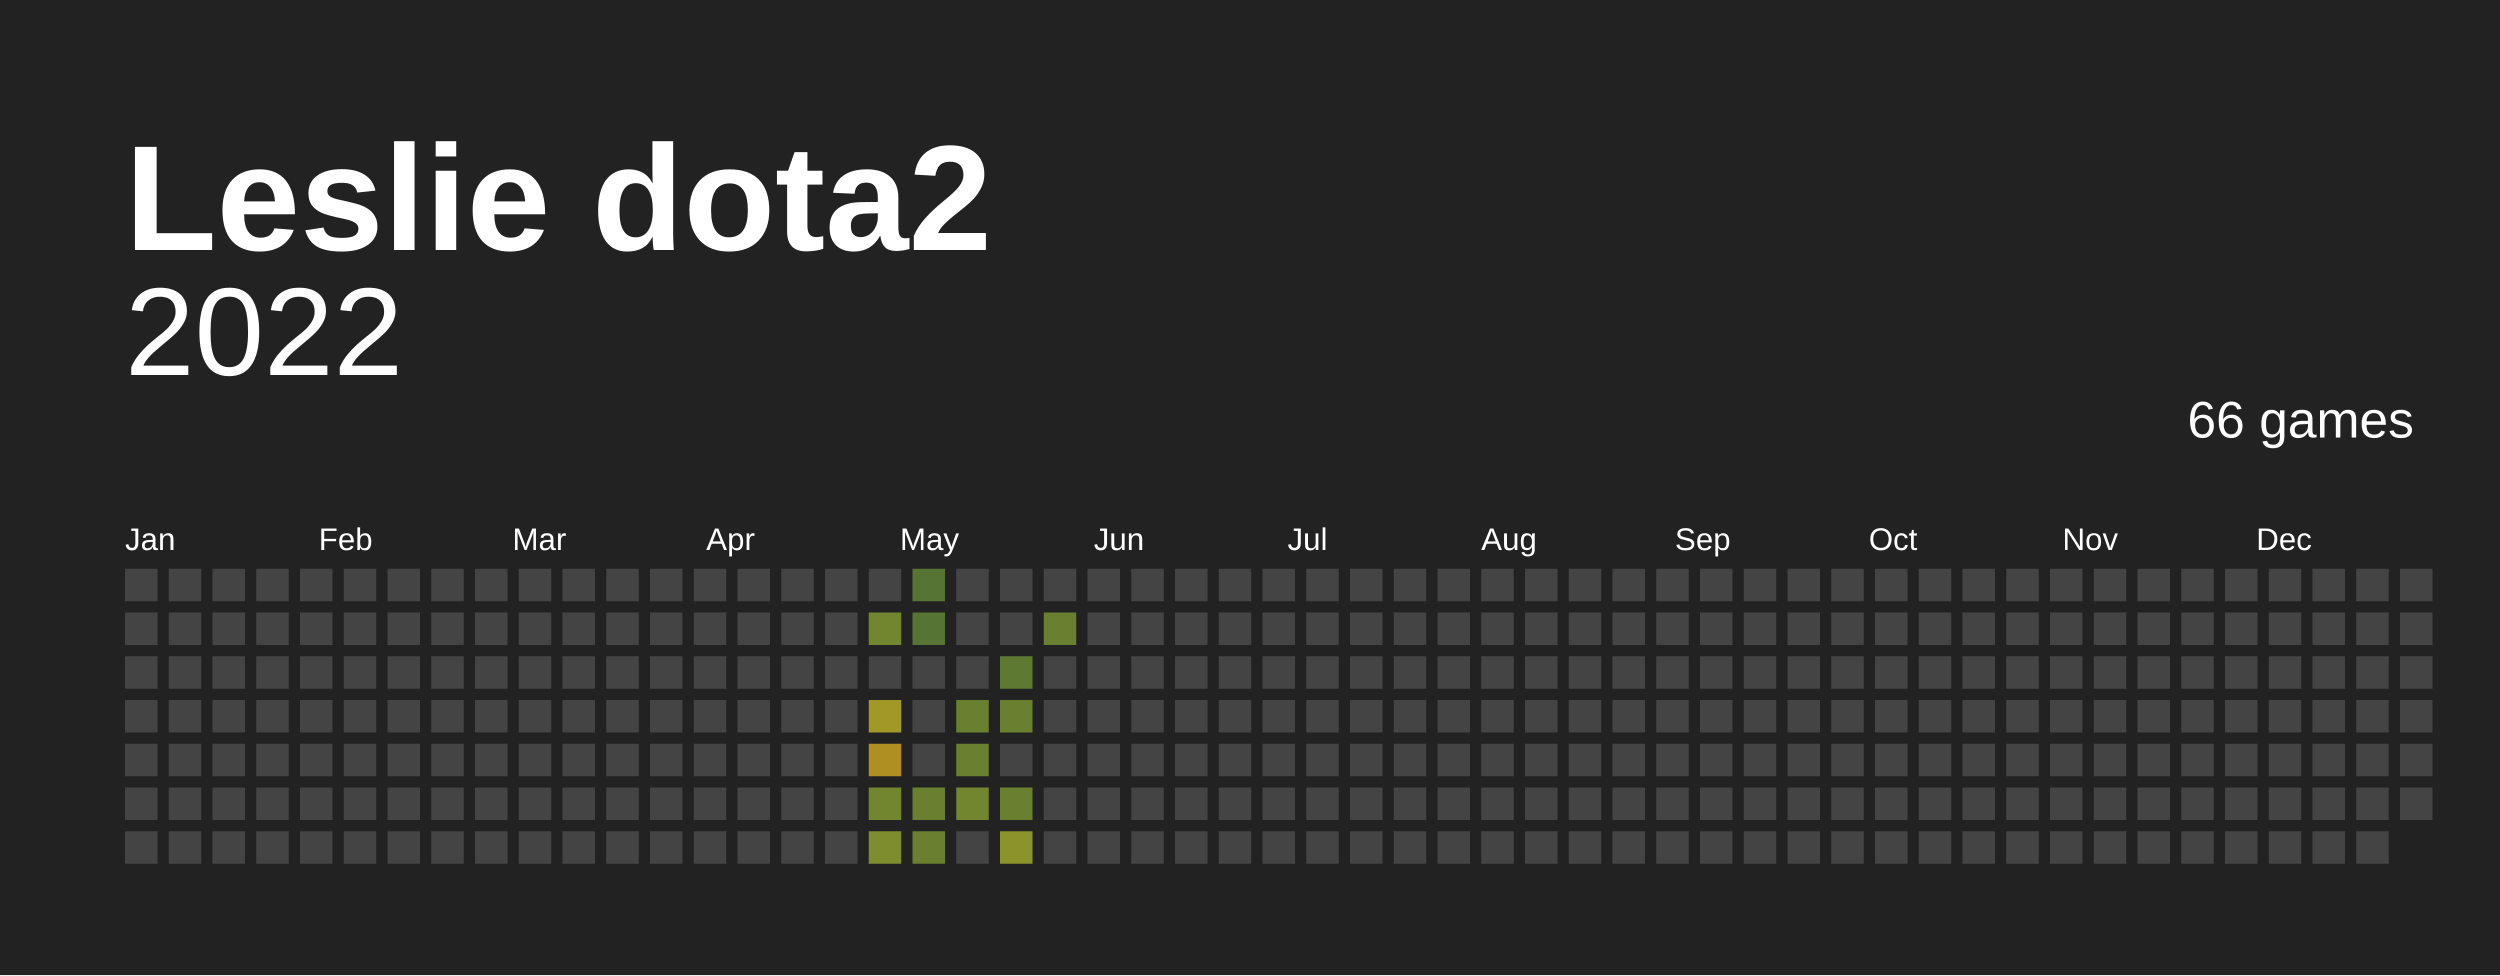
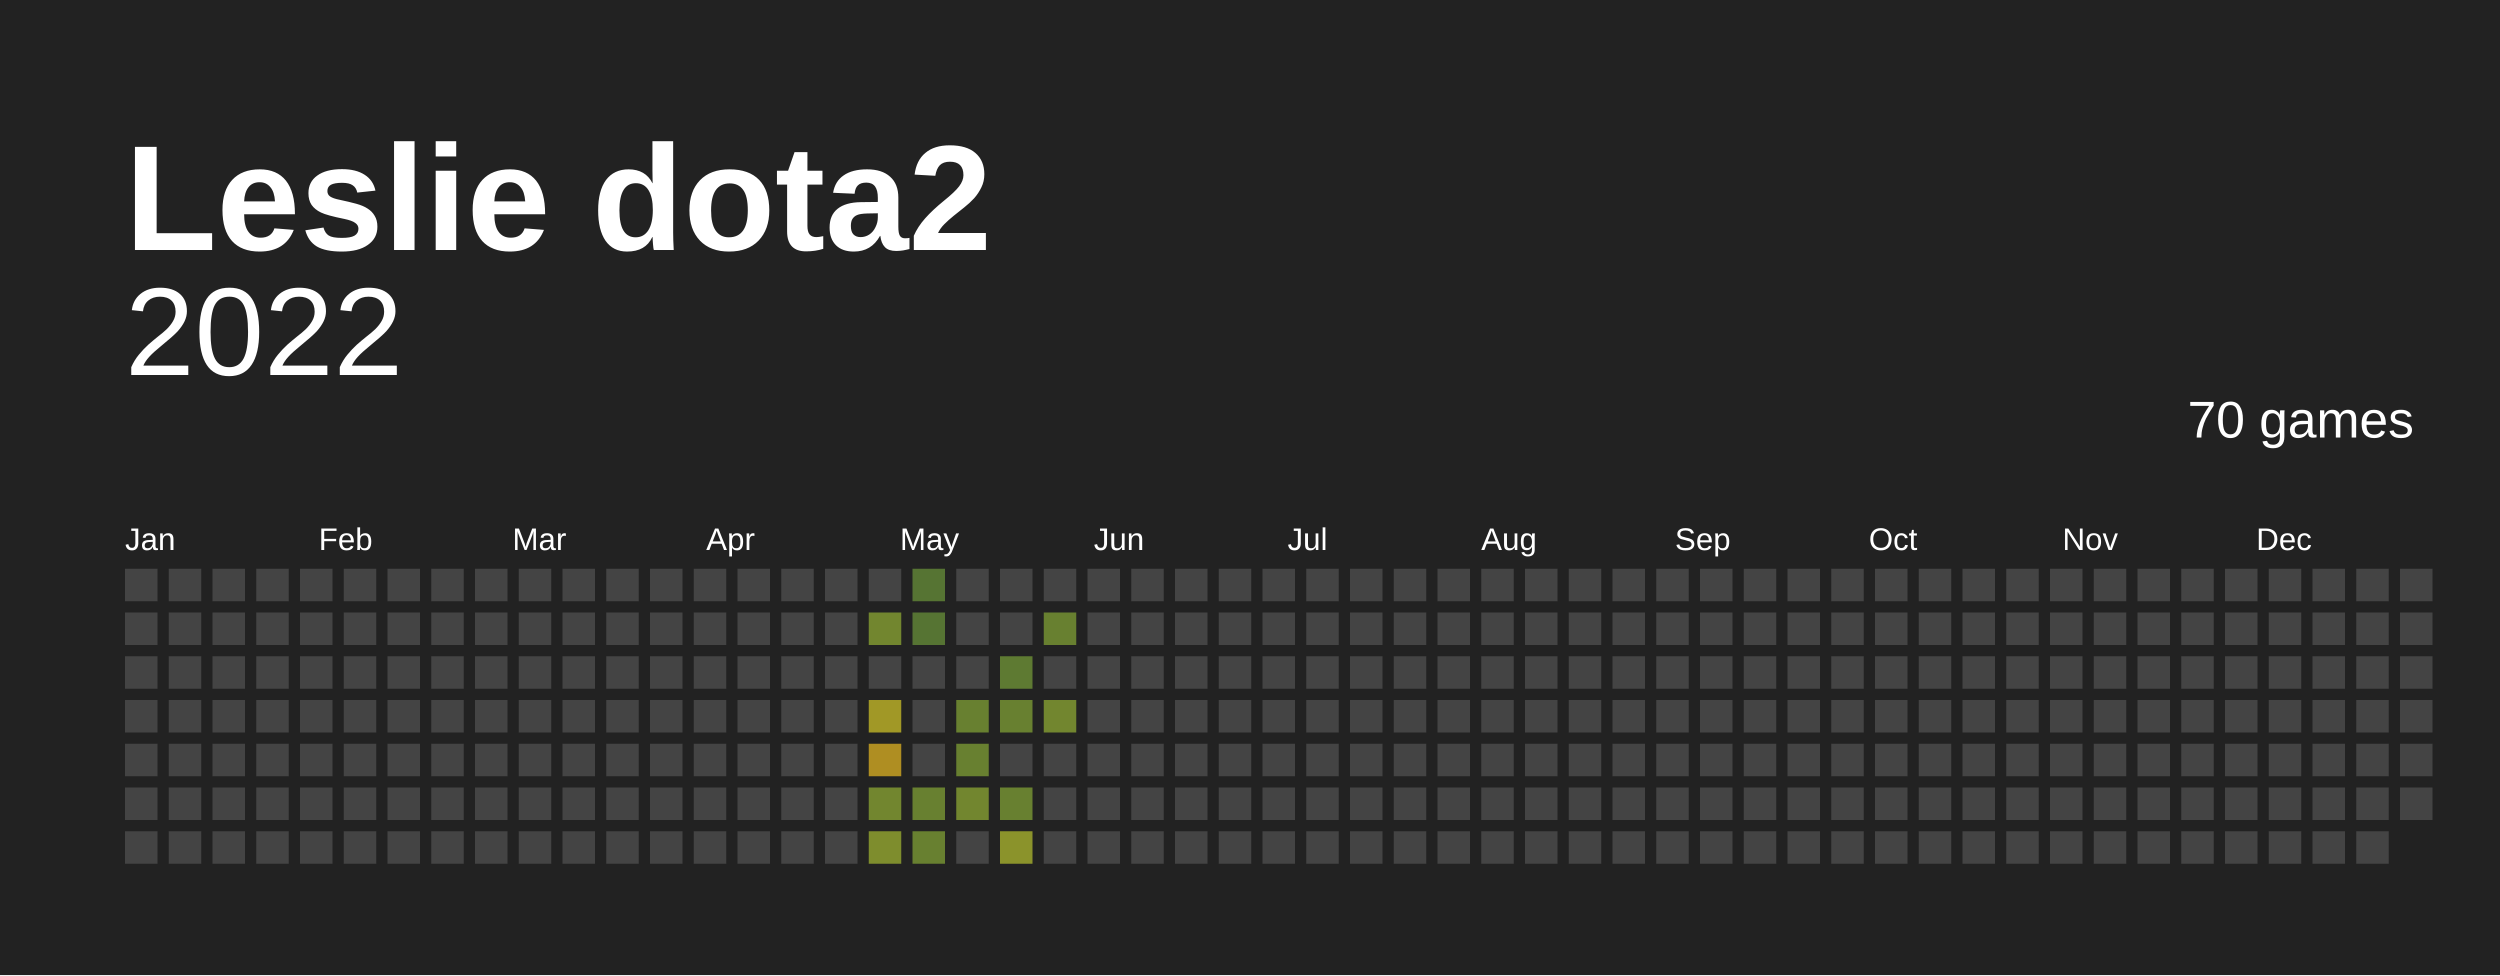
<svg xmlns="http://www.w3.org/2000/svg" baseProfile="full" height="78mm" version="1.1" viewBox="0,0,200,78" width="200mm">
  <defs />
  <rect fill="#222222" height="78" width="200" x="0" y="0" />
  <text fill="#FFFFFF" style="font-size:12px; font-family:Arial; font-weight:bold;" x="10" y="20">Leslie dota2</text>
  <text alignment-baseline="hanging" fill="#FFFFFF" style="font-size:10.0px; font-family:Arial;" x="10" y="30">2022</text>
-   <text alignment-baseline="hanging" fill="#FFFFFF" style="font-size:4.125px; font-family:Arial;" x="175" y="35">66 games</text>
+   <text alignment-baseline="hanging" fill="#FFFFFF" style="font-size:4.125px; font-family:Arial;" x="175" y="35">70 games</text>
  <text fill="#FFFFFF" style="font-size:2.5px; font-family:Arial" x="10.0" y="44">Jan</text>
  <text fill="#FFFFFF" style="font-size:2.5px; font-family:Arial" x="25.5" y="44">Feb</text>
  <text fill="#FFFFFF" style="font-size:2.5px; font-family:Arial" x="41.0" y="44">Mar</text>
  <text fill="#FFFFFF" style="font-size:2.5px; font-family:Arial" x="56.5" y="44">Apr</text>
  <text fill="#FFFFFF" style="font-size:2.5px; font-family:Arial" x="72.0" y="44">May</text>
  <text fill="#FFFFFF" style="font-size:2.5px; font-family:Arial" x="87.5" y="44">Jun</text>
  <text fill="#FFFFFF" style="font-size:2.5px; font-family:Arial" x="103.0" y="44">Jul</text>
  <text fill="#FFFFFF" style="font-size:2.5px; font-family:Arial" x="118.5" y="44">Aug</text>
  <text fill="#FFFFFF" style="font-size:2.5px; font-family:Arial" x="134.0" y="44">Sep</text>
  <text fill="#FFFFFF" style="font-size:2.5px; font-family:Arial" x="149.5" y="44">Oct</text>
  <text fill="#FFFFFF" style="font-size:2.5px; font-family:Arial" x="165.0" y="44">Nov</text>
  <text fill="#FFFFFF" style="font-size:2.5px; font-family:Arial" x="180.5" y="44">Dec</text>
  <rect fill="#444444" height="2.6" width="2.6" x="10.0" y="45.5" />
  <rect fill="#444444" height="2.6" width="2.6" x="10.0" y="49.0" />
  <rect fill="#444444" height="2.6" width="2.6" x="10.0" y="52.5" />
  <rect fill="#444444" height="2.6" width="2.6" x="10.0" y="56.0" />
  <rect fill="#444444" height="2.6" width="2.6" x="10.0" y="59.5" />
  <rect fill="#444444" height="2.6" width="2.6" x="10.0" y="63.0" />
  <rect fill="#444444" height="2.6" width="2.6" x="10.0" y="66.5" />
  <rect fill="#444444" height="2.6" width="2.6" x="13.5" y="45.5" />
  <rect fill="#444444" height="2.6" width="2.6" x="13.5" y="49.0" />
  <rect fill="#444444" height="2.6" width="2.6" x="13.5" y="52.5" />
  <rect fill="#444444" height="2.6" width="2.6" x="13.5" y="56.0" />
  <rect fill="#444444" height="2.6" width="2.6" x="13.5" y="59.5" />
  <rect fill="#444444" height="2.6" width="2.6" x="13.5" y="63.0" />
  <rect fill="#444444" height="2.6" width="2.6" x="13.5" y="66.5" />
  <rect fill="#444444" height="2.6" width="2.6" x="17.0" y="45.5" />
  <rect fill="#444444" height="2.6" width="2.6" x="17.0" y="49.0" />
  <rect fill="#444444" height="2.6" width="2.6" x="17.0" y="52.5" />
  <rect fill="#444444" height="2.6" width="2.6" x="17.0" y="56.0" />
  <rect fill="#444444" height="2.6" width="2.6" x="17.0" y="59.5" />
  <rect fill="#444444" height="2.6" width="2.6" x="17.0" y="63.0" />
  <rect fill="#444444" height="2.6" width="2.6" x="17.0" y="66.5" />
  <rect fill="#444444" height="2.6" width="2.6" x="20.5" y="45.5" />
  <rect fill="#444444" height="2.6" width="2.6" x="20.5" y="49.0" />
  <rect fill="#444444" height="2.6" width="2.6" x="20.5" y="52.5" />
  <rect fill="#444444" height="2.6" width="2.6" x="20.5" y="56.0" />
  <rect fill="#444444" height="2.6" width="2.6" x="20.5" y="59.5" />
  <rect fill="#444444" height="2.6" width="2.6" x="20.5" y="63.0" />
  <rect fill="#444444" height="2.6" width="2.6" x="20.5" y="66.5" />
  <rect fill="#444444" height="2.6" width="2.6" x="24.0" y="45.5" />
  <rect fill="#444444" height="2.6" width="2.6" x="24.0" y="49.0" />
  <rect fill="#444444" height="2.6" width="2.6" x="24.0" y="52.5" />
  <rect fill="#444444" height="2.6" width="2.6" x="24.0" y="56.0" />
  <rect fill="#444444" height="2.6" width="2.6" x="24.0" y="59.5" />
  <rect fill="#444444" height="2.6" width="2.6" x="24.0" y="63.0" />
  <rect fill="#444444" height="2.6" width="2.6" x="24.0" y="66.5" />
  <rect fill="#444444" height="2.6" width="2.6" x="27.5" y="45.5" />
  <rect fill="#444444" height="2.6" width="2.6" x="27.5" y="49.0" />
  <rect fill="#444444" height="2.6" width="2.6" x="27.5" y="52.5" />
  <rect fill="#444444" height="2.6" width="2.6" x="27.5" y="56.0" />
  <rect fill="#444444" height="2.6" width="2.6" x="27.5" y="59.5" />
  <rect fill="#444444" height="2.6" width="2.6" x="27.5" y="63.0" />
  <rect fill="#444444" height="2.6" width="2.6" x="27.5" y="66.5" />
  <rect fill="#444444" height="2.6" width="2.6" x="31.0" y="45.5" />
  <rect fill="#444444" height="2.6" width="2.6" x="31.0" y="49.0" />
  <rect fill="#444444" height="2.6" width="2.6" x="31.0" y="52.5" />
  <rect fill="#444444" height="2.6" width="2.6" x="31.0" y="56.0" />
  <rect fill="#444444" height="2.6" width="2.6" x="31.0" y="59.5" />
  <rect fill="#444444" height="2.6" width="2.6" x="31.0" y="63.0" />
  <rect fill="#444444" height="2.6" width="2.6" x="31.0" y="66.5" />
  <rect fill="#444444" height="2.6" width="2.6" x="34.5" y="45.5" />
  <rect fill="#444444" height="2.6" width="2.6" x="34.5" y="49.0" />
  <rect fill="#444444" height="2.6" width="2.6" x="34.5" y="52.5" />
  <rect fill="#444444" height="2.6" width="2.6" x="34.5" y="56.0" />
  <rect fill="#444444" height="2.6" width="2.6" x="34.5" y="59.5" />
  <rect fill="#444444" height="2.6" width="2.6" x="34.5" y="63.0" />
  <rect fill="#444444" height="2.6" width="2.6" x="34.5" y="66.5" />
  <rect fill="#444444" height="2.6" width="2.6" x="38.0" y="45.5" />
  <rect fill="#444444" height="2.6" width="2.6" x="38.0" y="49.0" />
  <rect fill="#444444" height="2.6" width="2.6" x="38.0" y="52.5" />
  <rect fill="#444444" height="2.6" width="2.6" x="38.0" y="56.0" />
  <rect fill="#444444" height="2.6" width="2.6" x="38.0" y="59.5" />
  <rect fill="#444444" height="2.6" width="2.6" x="38.0" y="63.0" />
  <rect fill="#444444" height="2.6" width="2.6" x="38.0" y="66.5" />
  <rect fill="#444444" height="2.6" width="2.6" x="41.5" y="45.5" />
  <rect fill="#444444" height="2.6" width="2.6" x="41.5" y="49.0" />
  <rect fill="#444444" height="2.6" width="2.6" x="41.5" y="52.5" />
  <rect fill="#444444" height="2.6" width="2.6" x="41.5" y="56.0" />
  <rect fill="#444444" height="2.6" width="2.6" x="41.5" y="59.5" />
  <rect fill="#444444" height="2.6" width="2.6" x="41.5" y="63.0" />
  <rect fill="#444444" height="2.6" width="2.6" x="41.5" y="66.5" />
  <rect fill="#444444" height="2.6" width="2.6" x="45.0" y="45.5" />
  <rect fill="#444444" height="2.6" width="2.6" x="45.0" y="49.0" />
  <rect fill="#444444" height="2.6" width="2.6" x="45.0" y="52.5" />
  <rect fill="#444444" height="2.6" width="2.6" x="45.0" y="56.0" />
  <rect fill="#444444" height="2.6" width="2.6" x="45.0" y="59.5" />
  <rect fill="#444444" height="2.6" width="2.6" x="45.0" y="63.0" />
  <rect fill="#444444" height="2.6" width="2.6" x="45.0" y="66.5" />
  <rect fill="#444444" height="2.6" width="2.6" x="48.5" y="45.5" />
  <rect fill="#444444" height="2.6" width="2.6" x="48.5" y="49.0" />
  <rect fill="#444444" height="2.6" width="2.6" x="48.5" y="52.5" />
  <rect fill="#444444" height="2.6" width="2.6" x="48.5" y="56.0" />
  <rect fill="#444444" height="2.6" width="2.6" x="48.5" y="59.5" />
  <rect fill="#444444" height="2.6" width="2.6" x="48.5" y="63.0" />
  <rect fill="#444444" height="2.6" width="2.6" x="48.5" y="66.5" />
  <rect fill="#444444" height="2.6" width="2.6" x="52.0" y="45.5" />
  <rect fill="#444444" height="2.6" width="2.6" x="52.0" y="49.0" />
  <rect fill="#444444" height="2.6" width="2.6" x="52.0" y="52.5" />
  <rect fill="#444444" height="2.6" width="2.6" x="52.0" y="56.0" />
  <rect fill="#444444" height="2.6" width="2.6" x="52.0" y="59.5" />
  <rect fill="#444444" height="2.6" width="2.6" x="52.0" y="63.0" />
  <rect fill="#444444" height="2.6" width="2.6" x="52.0" y="66.5" />
  <rect fill="#444444" height="2.6" width="2.6" x="55.5" y="45.5" />
  <rect fill="#444444" height="2.6" width="2.6" x="55.5" y="49.0" />
  <rect fill="#444444" height="2.6" width="2.6" x="55.5" y="52.5" />
  <rect fill="#444444" height="2.6" width="2.6" x="55.5" y="56.0" />
  <rect fill="#444444" height="2.6" width="2.6" x="55.5" y="59.5" />
  <rect fill="#444444" height="2.6" width="2.6" x="55.5" y="63.0" />
  <rect fill="#444444" height="2.6" width="2.6" x="55.5" y="66.5" />
  <rect fill="#444444" height="2.6" width="2.6" x="59.0" y="45.5" />
  <rect fill="#444444" height="2.6" width="2.6" x="59.0" y="49.0" />
  <rect fill="#444444" height="2.6" width="2.6" x="59.0" y="52.5" />
  <rect fill="#444444" height="2.6" width="2.6" x="59.0" y="56.0" />
  <rect fill="#444444" height="2.6" width="2.6" x="59.0" y="59.5" />
  <rect fill="#444444" height="2.6" width="2.6" x="59.0" y="63.0" />
  <rect fill="#444444" height="2.6" width="2.6" x="59.0" y="66.5" />
  <rect fill="#444444" height="2.6" width="2.6" x="62.5" y="45.5" />
  <rect fill="#444444" height="2.6" width="2.6" x="62.5" y="49.0" />
  <rect fill="#444444" height="2.6" width="2.6" x="62.5" y="52.5" />
  <rect fill="#444444" height="2.6" width="2.6" x="62.5" y="56.0" />
  <rect fill="#444444" height="2.6" width="2.6" x="62.5" y="59.5" />
  <rect fill="#444444" height="2.6" width="2.6" x="62.5" y="63.0" />
  <rect fill="#444444" height="2.6" width="2.6" x="62.5" y="66.5" />
  <rect fill="#444444" height="2.6" width="2.6" x="66.0" y="45.5" />
  <rect fill="#444444" height="2.6" width="2.6" x="66.0" y="49.0" />
  <rect fill="#444444" height="2.6" width="2.6" x="66.0" y="52.5" />
  <rect fill="#444444" height="2.6" width="2.6" x="66.0" y="56.0" />
  <rect fill="#444444" height="2.6" width="2.6" x="66.0" y="59.5" />
  <rect fill="#444444" height="2.6" width="2.6" x="66.0" y="63.0" />
  <rect fill="#444444" height="2.6" width="2.6" x="66.0" y="66.5" />
  <rect fill="#444444" height="2.6" width="2.6" x="69.5" y="45.5" />
  <rect fill="#72862f" height="2.6" width="2.6" x="69.5" y="49.0" />
  <rect fill="#444444" height="2.6" width="2.6" x="69.5" y="52.5" />
  <rect fill="#a19826" height="2.6" width="2.6" x="69.5" y="56.0" />
  <rect fill="#af8e22" height="2.6" width="2.6" x="69.5" y="59.5" />
  <rect fill="#72862f" height="2.6" width="2.6" x="69.5" y="63.0" />
  <rect fill="#7e8d2d" height="2.6" width="2.6" x="69.5" y="66.5" />
  <rect fill="#567433" height="2.6" width="2.6" x="73.0" y="45.5" />
  <rect fill="#567433" height="2.6" width="2.6" x="73.0" y="49.0" />
  <rect fill="#444444" height="2.6" width="2.6" x="73.0" y="52.5" />
  <rect fill="#444444" height="2.6" width="2.6" x="73.0" y="56.0" />
  <rect fill="#444444" height="2.6" width="2.6" x="73.0" y="59.5" />
  <rect fill="#688030" height="2.6" width="2.6" x="73.0" y="63.0" />
  <rect fill="#688030" height="2.6" width="2.6" x="73.0" y="66.5" />
  <rect fill="#444444" height="2.6" width="2.6" x="76.5" y="45.5" />
  <rect fill="#444444" height="2.6" width="2.6" x="76.5" y="49.0" />
  <rect fill="#444444" height="2.6" width="2.6" x="76.5" y="52.5" />
  <rect fill="#688030" height="2.6" width="2.6" x="76.5" y="56.0" />
  <rect fill="#688030" height="2.6" width="2.6" x="76.5" y="59.5" />
  <rect fill="#72862f" height="2.6" width="2.6" x="76.5" y="63.0" />
  <rect fill="#444444" height="2.6" width="2.6" x="76.5" y="66.5" />
  <rect fill="#444444" height="2.6" width="2.6" x="80.0" y="45.5" />
  <rect fill="#444444" height="2.6" width="2.6" x="80.0" y="49.0" />
  <rect fill="#5e7a32" height="2.6" width="2.6" x="80.0" y="52.5" />
  <rect fill="#688030" height="2.6" width="2.6" x="80.0" y="56.0" />
  <rect fill="#444444" height="2.6" width="2.6" x="80.0" y="59.5" />
  <rect fill="#688030" height="2.6" width="2.6" x="80.0" y="63.0" />
  <rect fill="#8b932b" height="2.6" width="2.6" x="80.0" y="66.5" />
  <rect fill="#444444" height="2.6" width="2.6" x="83.5" y="45.5" />
  <rect fill="#688030" height="2.6" width="2.6" x="83.5" y="49.0" />
  <rect fill="#444444" height="2.6" width="2.6" x="83.5" y="52.5" />
-   <rect fill="#444444" height="2.6" width="2.6" x="83.5" y="56.0" />
+   <rect fill="#72862f" height="2.6" width="2.6" x="83.5" y="56.0" />
  <rect fill="#444444" height="2.6" width="2.6" x="83.5" y="59.5" />
  <rect fill="#444444" height="2.6" width="2.6" x="83.5" y="63.0" />
  <rect fill="#444444" height="2.6" width="2.6" x="83.5" y="66.5" />
  <rect fill="#444444" height="2.6" width="2.6" x="87.0" y="45.5" />
  <rect fill="#444444" height="2.6" width="2.6" x="87.0" y="49.0" />
  <rect fill="#444444" height="2.6" width="2.6" x="87.0" y="52.5" />
  <rect fill="#444444" height="2.6" width="2.6" x="87.0" y="56.0" />
  <rect fill="#444444" height="2.6" width="2.6" x="87.0" y="59.5" />
  <rect fill="#444444" height="2.6" width="2.6" x="87.0" y="63.0" />
  <rect fill="#444444" height="2.6" width="2.6" x="87.0" y="66.5" />
  <rect fill="#444444" height="2.6" width="2.6" x="90.5" y="45.5" />
  <rect fill="#444444" height="2.6" width="2.6" x="90.5" y="49.0" />
  <rect fill="#444444" height="2.6" width="2.6" x="90.5" y="52.5" />
  <rect fill="#444444" height="2.6" width="2.6" x="90.5" y="56.0" />
  <rect fill="#444444" height="2.6" width="2.6" x="90.5" y="59.5" />
  <rect fill="#444444" height="2.6" width="2.6" x="90.5" y="63.0" />
  <rect fill="#444444" height="2.6" width="2.6" x="90.5" y="66.5" />
  <rect fill="#444444" height="2.6" width="2.6" x="94.0" y="45.5" />
  <rect fill="#444444" height="2.6" width="2.6" x="94.0" y="49.0" />
  <rect fill="#444444" height="2.6" width="2.6" x="94.0" y="52.5" />
  <rect fill="#444444" height="2.6" width="2.6" x="94.0" y="56.0" />
  <rect fill="#444444" height="2.6" width="2.6" x="94.0" y="59.5" />
  <rect fill="#444444" height="2.6" width="2.6" x="94.0" y="63.0" />
  <rect fill="#444444" height="2.6" width="2.6" x="94.0" y="66.5" />
  <rect fill="#444444" height="2.6" width="2.6" x="97.5" y="45.5" />
  <rect fill="#444444" height="2.6" width="2.6" x="97.5" y="49.0" />
  <rect fill="#444444" height="2.6" width="2.6" x="97.5" y="52.5" />
  <rect fill="#444444" height="2.6" width="2.6" x="97.5" y="56.0" />
  <rect fill="#444444" height="2.6" width="2.6" x="97.5" y="59.5" />
  <rect fill="#444444" height="2.6" width="2.6" x="97.5" y="63.0" />
  <rect fill="#444444" height="2.6" width="2.6" x="97.5" y="66.5" />
  <rect fill="#444444" height="2.6" width="2.6" x="101.0" y="45.5" />
  <rect fill="#444444" height="2.6" width="2.6" x="101.0" y="49.0" />
  <rect fill="#444444" height="2.6" width="2.6" x="101.0" y="52.5" />
  <rect fill="#444444" height="2.6" width="2.6" x="101.0" y="56.0" />
  <rect fill="#444444" height="2.6" width="2.6" x="101.0" y="59.5" />
  <rect fill="#444444" height="2.6" width="2.6" x="101.0" y="63.0" />
  <rect fill="#444444" height="2.6" width="2.6" x="101.0" y="66.5" />
  <rect fill="#444444" height="2.6" width="2.6" x="104.5" y="45.5" />
  <rect fill="#444444" height="2.6" width="2.6" x="104.5" y="49.0" />
  <rect fill="#444444" height="2.6" width="2.6" x="104.5" y="52.5" />
  <rect fill="#444444" height="2.6" width="2.6" x="104.5" y="56.0" />
  <rect fill="#444444" height="2.6" width="2.6" x="104.5" y="59.5" />
  <rect fill="#444444" height="2.6" width="2.6" x="104.5" y="63.0" />
  <rect fill="#444444" height="2.6" width="2.6" x="104.5" y="66.5" />
  <rect fill="#444444" height="2.6" width="2.6" x="108.0" y="45.5" />
  <rect fill="#444444" height="2.6" width="2.6" x="108.0" y="49.0" />
  <rect fill="#444444" height="2.6" width="2.6" x="108.0" y="52.5" />
  <rect fill="#444444" height="2.6" width="2.6" x="108.0" y="56.0" />
  <rect fill="#444444" height="2.6" width="2.6" x="108.0" y="59.5" />
  <rect fill="#444444" height="2.6" width="2.6" x="108.0" y="63.0" />
  <rect fill="#444444" height="2.6" width="2.6" x="108.0" y="66.5" />
  <rect fill="#444444" height="2.6" width="2.6" x="111.5" y="45.5" />
  <rect fill="#444444" height="2.6" width="2.6" x="111.5" y="49.0" />
  <rect fill="#444444" height="2.6" width="2.6" x="111.5" y="52.5" />
  <rect fill="#444444" height="2.6" width="2.6" x="111.5" y="56.0" />
  <rect fill="#444444" height="2.6" width="2.6" x="111.5" y="59.5" />
  <rect fill="#444444" height="2.6" width="2.6" x="111.5" y="63.0" />
  <rect fill="#444444" height="2.6" width="2.6" x="111.5" y="66.5" />
  <rect fill="#444444" height="2.6" width="2.6" x="115.0" y="45.5" />
  <rect fill="#444444" height="2.6" width="2.6" x="115.0" y="49.0" />
  <rect fill="#444444" height="2.6" width="2.6" x="115.0" y="52.5" />
  <rect fill="#444444" height="2.6" width="2.6" x="115.0" y="56.0" />
  <rect fill="#444444" height="2.6" width="2.6" x="115.0" y="59.5" />
  <rect fill="#444444" height="2.6" width="2.6" x="115.0" y="63.0" />
  <rect fill="#444444" height="2.6" width="2.6" x="115.0" y="66.5" />
  <rect fill="#444444" height="2.6" width="2.6" x="118.5" y="45.5" />
  <rect fill="#444444" height="2.6" width="2.6" x="118.5" y="49.0" />
  <rect fill="#444444" height="2.6" width="2.6" x="118.5" y="52.5" />
  <rect fill="#444444" height="2.6" width="2.6" x="118.5" y="56.0" />
  <rect fill="#444444" height="2.6" width="2.6" x="118.5" y="59.5" />
  <rect fill="#444444" height="2.6" width="2.6" x="118.5" y="63.0" />
  <rect fill="#444444" height="2.6" width="2.6" x="118.5" y="66.5" />
  <rect fill="#444444" height="2.6" width="2.6" x="122.0" y="45.5" />
  <rect fill="#444444" height="2.6" width="2.6" x="122.0" y="49.0" />
  <rect fill="#444444" height="2.6" width="2.6" x="122.0" y="52.5" />
  <rect fill="#444444" height="2.6" width="2.6" x="122.0" y="56.0" />
  <rect fill="#444444" height="2.6" width="2.6" x="122.0" y="59.5" />
  <rect fill="#444444" height="2.6" width="2.6" x="122.0" y="63.0" />
  <rect fill="#444444" height="2.6" width="2.6" x="122.0" y="66.5" />
  <rect fill="#444444" height="2.6" width="2.6" x="125.5" y="45.5" />
  <rect fill="#444444" height="2.6" width="2.6" x="125.5" y="49.0" />
  <rect fill="#444444" height="2.6" width="2.6" x="125.5" y="52.5" />
  <rect fill="#444444" height="2.6" width="2.6" x="125.5" y="56.0" />
  <rect fill="#444444" height="2.6" width="2.6" x="125.5" y="59.5" />
  <rect fill="#444444" height="2.6" width="2.6" x="125.5" y="63.0" />
  <rect fill="#444444" height="2.6" width="2.6" x="125.5" y="66.5" />
  <rect fill="#444444" height="2.6" width="2.6" x="129.0" y="45.5" />
  <rect fill="#444444" height="2.6" width="2.6" x="129.0" y="49.0" />
  <rect fill="#444444" height="2.6" width="2.6" x="129.0" y="52.5" />
  <rect fill="#444444" height="2.6" width="2.6" x="129.0" y="56.0" />
  <rect fill="#444444" height="2.6" width="2.6" x="129.0" y="59.5" />
  <rect fill="#444444" height="2.6" width="2.6" x="129.0" y="63.0" />
  <rect fill="#444444" height="2.6" width="2.6" x="129.0" y="66.5" />
  <rect fill="#444444" height="2.6" width="2.6" x="132.5" y="45.5" />
  <rect fill="#444444" height="2.6" width="2.6" x="132.5" y="49.0" />
  <rect fill="#444444" height="2.6" width="2.6" x="132.5" y="52.5" />
  <rect fill="#444444" height="2.6" width="2.6" x="132.5" y="56.0" />
  <rect fill="#444444" height="2.6" width="2.6" x="132.5" y="59.5" />
  <rect fill="#444444" height="2.6" width="2.6" x="132.5" y="63.0" />
  <rect fill="#444444" height="2.6" width="2.6" x="132.5" y="66.5" />
  <rect fill="#444444" height="2.6" width="2.6" x="136.0" y="45.5" />
  <rect fill="#444444" height="2.6" width="2.6" x="136.0" y="49.0" />
  <rect fill="#444444" height="2.6" width="2.6" x="136.0" y="52.5" />
  <rect fill="#444444" height="2.6" width="2.6" x="136.0" y="56.0" />
  <rect fill="#444444" height="2.6" width="2.6" x="136.0" y="59.5" />
  <rect fill="#444444" height="2.6" width="2.6" x="136.0" y="63.0" />
  <rect fill="#444444" height="2.6" width="2.6" x="136.0" y="66.5" />
  <rect fill="#444444" height="2.6" width="2.6" x="139.5" y="45.5" />
  <rect fill="#444444" height="2.6" width="2.6" x="139.5" y="49.0" />
  <rect fill="#444444" height="2.6" width="2.6" x="139.5" y="52.5" />
  <rect fill="#444444" height="2.6" width="2.6" x="139.5" y="56.0" />
  <rect fill="#444444" height="2.6" width="2.6" x="139.5" y="59.5" />
  <rect fill="#444444" height="2.6" width="2.6" x="139.5" y="63.0" />
  <rect fill="#444444" height="2.6" width="2.6" x="139.5" y="66.5" />
  <rect fill="#444444" height="2.6" width="2.6" x="143.0" y="45.5" />
  <rect fill="#444444" height="2.6" width="2.6" x="143.0" y="49.0" />
  <rect fill="#444444" height="2.6" width="2.6" x="143.0" y="52.5" />
  <rect fill="#444444" height="2.6" width="2.6" x="143.0" y="56.0" />
  <rect fill="#444444" height="2.6" width="2.6" x="143.0" y="59.5" />
  <rect fill="#444444" height="2.6" width="2.6" x="143.0" y="63.0" />
  <rect fill="#444444" height="2.6" width="2.6" x="143.0" y="66.5" />
  <rect fill="#444444" height="2.6" width="2.6" x="146.5" y="45.5" />
  <rect fill="#444444" height="2.6" width="2.6" x="146.5" y="49.0" />
  <rect fill="#444444" height="2.6" width="2.6" x="146.5" y="52.5" />
  <rect fill="#444444" height="2.6" width="2.6" x="146.5" y="56.0" />
  <rect fill="#444444" height="2.6" width="2.6" x="146.5" y="59.5" />
  <rect fill="#444444" height="2.6" width="2.6" x="146.5" y="63.0" />
  <rect fill="#444444" height="2.6" width="2.6" x="146.5" y="66.5" />
  <rect fill="#444444" height="2.6" width="2.6" x="150.0" y="45.5" />
  <rect fill="#444444" height="2.6" width="2.6" x="150.0" y="49.0" />
  <rect fill="#444444" height="2.6" width="2.6" x="150.0" y="52.5" />
  <rect fill="#444444" height="2.6" width="2.6" x="150.0" y="56.0" />
  <rect fill="#444444" height="2.6" width="2.6" x="150.0" y="59.5" />
  <rect fill="#444444" height="2.6" width="2.6" x="150.0" y="63.0" />
  <rect fill="#444444" height="2.6" width="2.6" x="150.0" y="66.5" />
  <rect fill="#444444" height="2.6" width="2.6" x="153.5" y="45.5" />
  <rect fill="#444444" height="2.6" width="2.6" x="153.5" y="49.0" />
  <rect fill="#444444" height="2.6" width="2.6" x="153.5" y="52.5" />
  <rect fill="#444444" height="2.6" width="2.6" x="153.5" y="56.0" />
  <rect fill="#444444" height="2.6" width="2.6" x="153.5" y="59.5" />
  <rect fill="#444444" height="2.6" width="2.6" x="153.5" y="63.0" />
  <rect fill="#444444" height="2.6" width="2.6" x="153.5" y="66.5" />
  <rect fill="#444444" height="2.6" width="2.6" x="157.0" y="45.5" />
  <rect fill="#444444" height="2.6" width="2.6" x="157.0" y="49.0" />
  <rect fill="#444444" height="2.6" width="2.6" x="157.0" y="52.5" />
  <rect fill="#444444" height="2.6" width="2.6" x="157.0" y="56.0" />
  <rect fill="#444444" height="2.6" width="2.6" x="157.0" y="59.5" />
  <rect fill="#444444" height="2.6" width="2.6" x="157.0" y="63.0" />
  <rect fill="#444444" height="2.6" width="2.6" x="157.0" y="66.5" />
  <rect fill="#444444" height="2.6" width="2.6" x="160.5" y="45.5" />
  <rect fill="#444444" height="2.6" width="2.6" x="160.5" y="49.0" />
  <rect fill="#444444" height="2.6" width="2.6" x="160.5" y="52.5" />
  <rect fill="#444444" height="2.6" width="2.6" x="160.5" y="56.0" />
  <rect fill="#444444" height="2.6" width="2.6" x="160.5" y="59.5" />
  <rect fill="#444444" height="2.6" width="2.6" x="160.5" y="63.0" />
  <rect fill="#444444" height="2.6" width="2.6" x="160.5" y="66.5" />
  <rect fill="#444444" height="2.6" width="2.6" x="164.0" y="45.5" />
  <rect fill="#444444" height="2.6" width="2.6" x="164.0" y="49.0" />
  <rect fill="#444444" height="2.6" width="2.6" x="164.0" y="52.5" />
  <rect fill="#444444" height="2.6" width="2.6" x="164.0" y="56.0" />
  <rect fill="#444444" height="2.6" width="2.6" x="164.0" y="59.5" />
  <rect fill="#444444" height="2.6" width="2.6" x="164.0" y="63.0" />
  <rect fill="#444444" height="2.6" width="2.6" x="164.0" y="66.5" />
  <rect fill="#444444" height="2.6" width="2.6" x="167.5" y="45.5" />
  <rect fill="#444444" height="2.6" width="2.6" x="167.5" y="49.0" />
  <rect fill="#444444" height="2.6" width="2.6" x="167.5" y="52.5" />
  <rect fill="#444444" height="2.6" width="2.6" x="167.5" y="56.0" />
  <rect fill="#444444" height="2.6" width="2.6" x="167.5" y="59.5" />
  <rect fill="#444444" height="2.6" width="2.6" x="167.5" y="63.0" />
  <rect fill="#444444" height="2.6" width="2.6" x="167.5" y="66.5" />
  <rect fill="#444444" height="2.6" width="2.6" x="171.0" y="45.5" />
  <rect fill="#444444" height="2.6" width="2.6" x="171.0" y="49.0" />
  <rect fill="#444444" height="2.6" width="2.6" x="171.0" y="52.5" />
  <rect fill="#444444" height="2.6" width="2.6" x="171.0" y="56.0" />
  <rect fill="#444444" height="2.6" width="2.6" x="171.0" y="59.5" />
  <rect fill="#444444" height="2.6" width="2.6" x="171.0" y="63.0" />
  <rect fill="#444444" height="2.6" width="2.6" x="171.0" y="66.5" />
  <rect fill="#444444" height="2.6" width="2.6" x="174.5" y="45.5" />
  <rect fill="#444444" height="2.6" width="2.6" x="174.5" y="49.0" />
  <rect fill="#444444" height="2.6" width="2.6" x="174.5" y="52.5" />
  <rect fill="#444444" height="2.6" width="2.6" x="174.5" y="56.0" />
  <rect fill="#444444" height="2.6" width="2.6" x="174.5" y="59.5" />
  <rect fill="#444444" height="2.6" width="2.6" x="174.5" y="63.0" />
  <rect fill="#444444" height="2.6" width="2.6" x="174.5" y="66.5" />
  <rect fill="#444444" height="2.6" width="2.6" x="178.0" y="45.5" />
  <rect fill="#444444" height="2.6" width="2.6" x="178.0" y="49.0" />
  <rect fill="#444444" height="2.6" width="2.6" x="178.0" y="52.5" />
  <rect fill="#444444" height="2.6" width="2.6" x="178.0" y="56.0" />
  <rect fill="#444444" height="2.6" width="2.6" x="178.0" y="59.5" />
  <rect fill="#444444" height="2.6" width="2.6" x="178.0" y="63.0" />
  <rect fill="#444444" height="2.6" width="2.6" x="178.0" y="66.5" />
  <rect fill="#444444" height="2.6" width="2.6" x="181.5" y="45.5" />
  <rect fill="#444444" height="2.6" width="2.6" x="181.5" y="49.0" />
  <rect fill="#444444" height="2.6" width="2.6" x="181.5" y="52.5" />
  <rect fill="#444444" height="2.6" width="2.6" x="181.5" y="56.0" />
  <rect fill="#444444" height="2.6" width="2.6" x="181.5" y="59.5" />
  <rect fill="#444444" height="2.6" width="2.6" x="181.5" y="63.0" />
  <rect fill="#444444" height="2.6" width="2.6" x="181.5" y="66.5" />
  <rect fill="#444444" height="2.6" width="2.6" x="185.0" y="45.5" />
  <rect fill="#444444" height="2.6" width="2.6" x="185.0" y="49.0" />
  <rect fill="#444444" height="2.6" width="2.6" x="185.0" y="52.5" />
  <rect fill="#444444" height="2.6" width="2.6" x="185.0" y="56.0" />
  <rect fill="#444444" height="2.6" width="2.6" x="185.0" y="59.5" />
  <rect fill="#444444" height="2.6" width="2.6" x="185.0" y="63.0" />
  <rect fill="#444444" height="2.6" width="2.6" x="185.0" y="66.5" />
  <rect fill="#444444" height="2.6" width="2.6" x="188.5" y="45.5" />
  <rect fill="#444444" height="2.6" width="2.6" x="188.5" y="49.0" />
  <rect fill="#444444" height="2.6" width="2.6" x="188.5" y="52.5" />
  <rect fill="#444444" height="2.6" width="2.6" x="188.5" y="56.0" />
  <rect fill="#444444" height="2.6" width="2.6" x="188.5" y="59.5" />
  <rect fill="#444444" height="2.6" width="2.6" x="188.5" y="63.0" />
  <rect fill="#444444" height="2.6" width="2.6" x="188.5" y="66.5" />
  <rect fill="#444444" height="2.6" width="2.6" x="192.0" y="45.5" />
  <rect fill="#444444" height="2.6" width="2.6" x="192.0" y="49.0" />
  <rect fill="#444444" height="2.6" width="2.6" x="192.0" y="52.5" />
  <rect fill="#444444" height="2.6" width="2.6" x="192.0" y="56.0" />
  <rect fill="#444444" height="2.6" width="2.6" x="192.0" y="59.5" />
  <rect fill="#444444" height="2.6" width="2.6" x="192.0" y="63.0" />
</svg>
